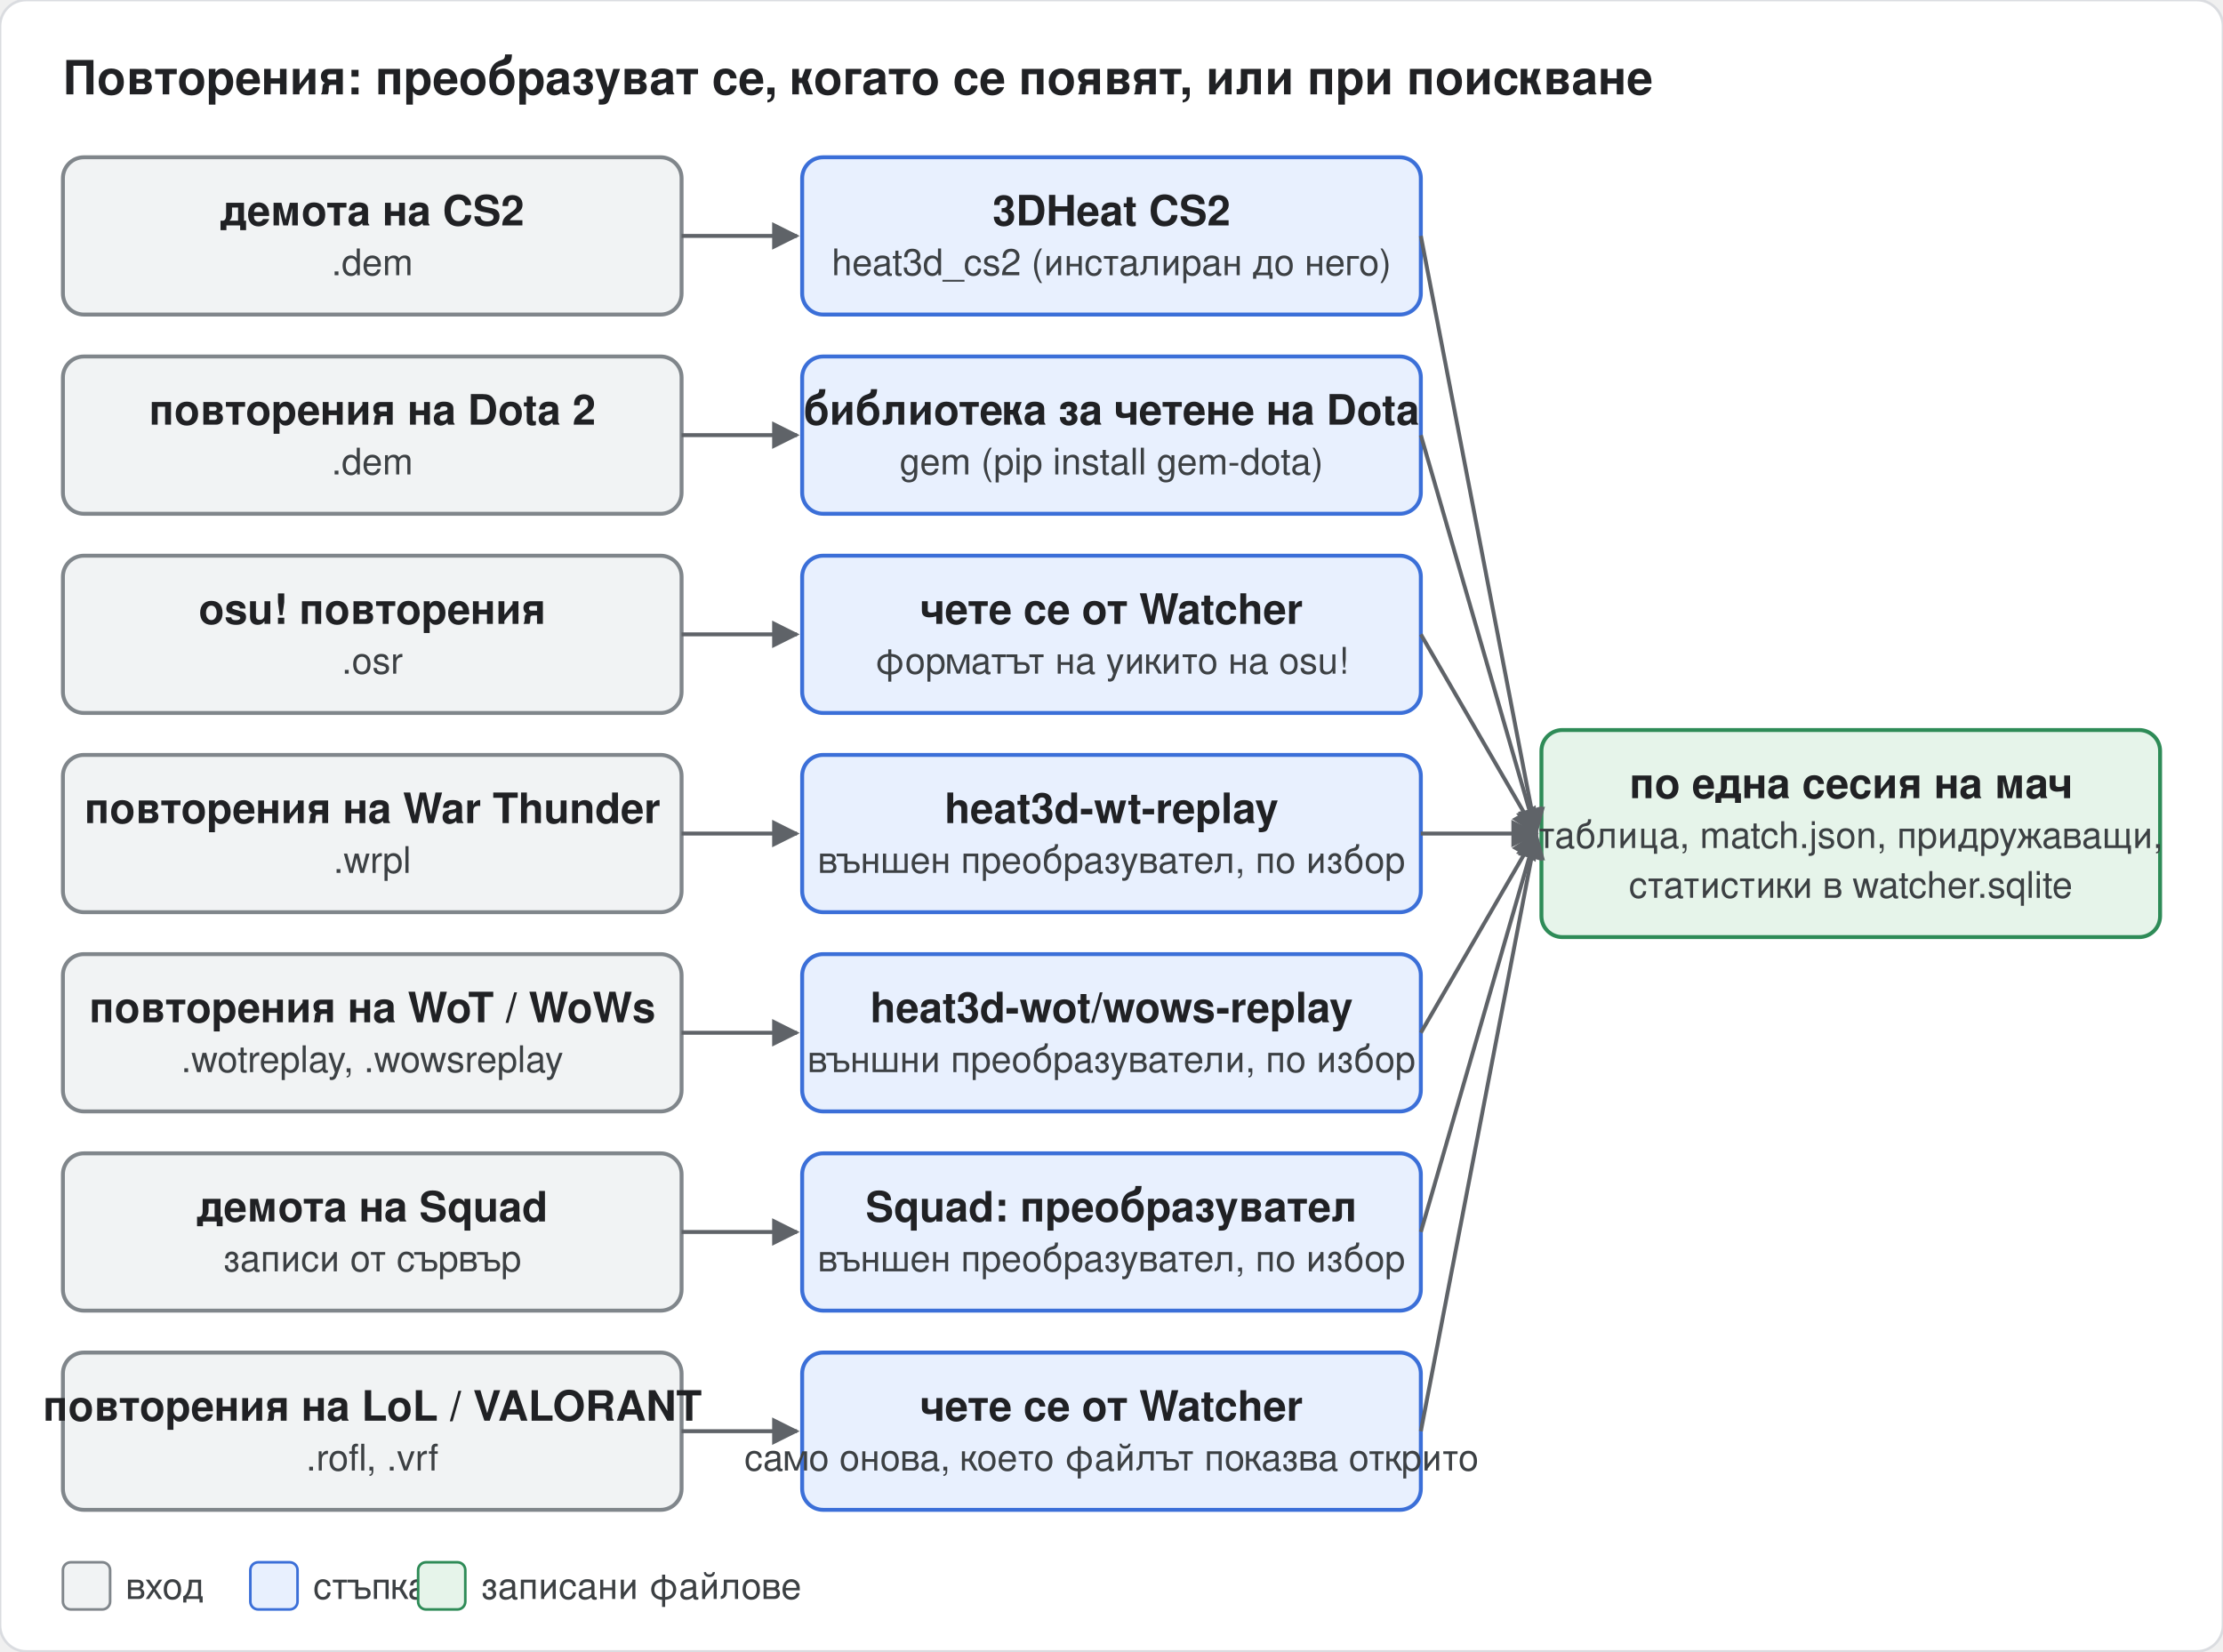
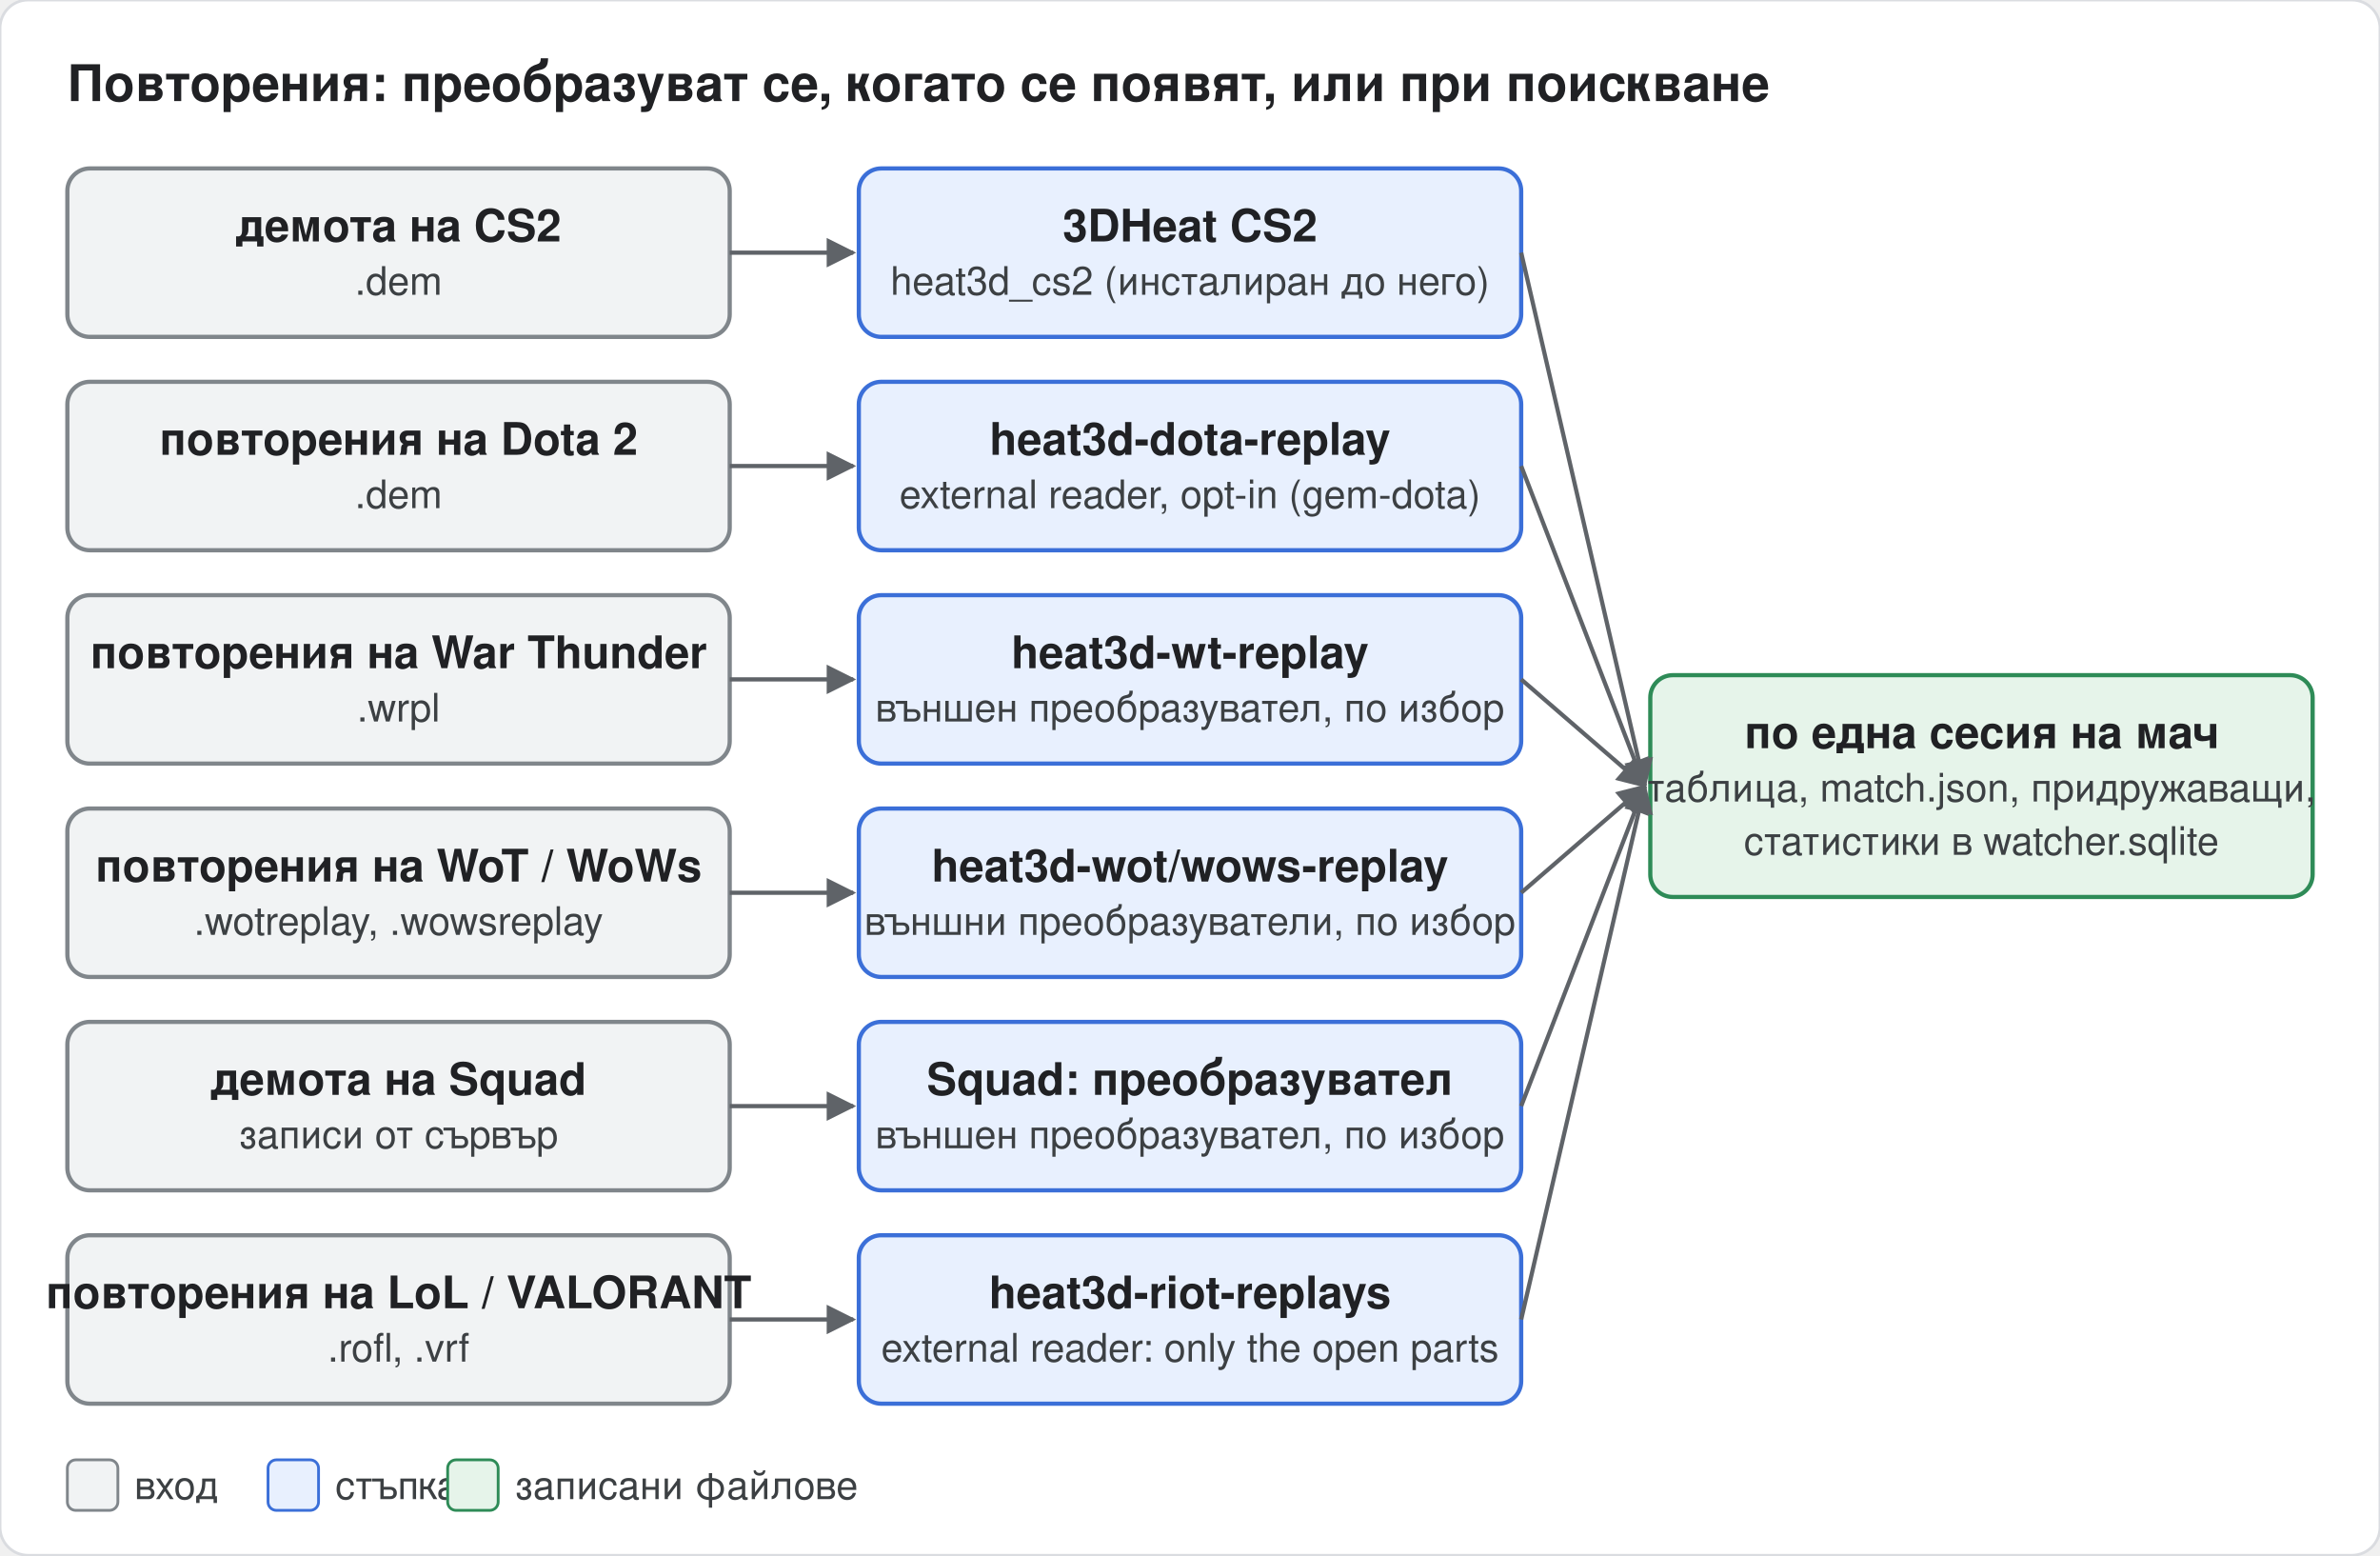
- <svg xmlns="http://www.w3.org/2000/svg" width="848" height="630" viewBox="0 0 848 630" font-family="Segoe UI,Helvetica,Arial,sans-serif" role="img" aria-label="Replays: converted when they appear, or on request">
+ <svg xmlns="http://www.w3.org/2000/svg" width="848" height="554" viewBox="0 0 848 554" font-family="Segoe UI,Helvetica,Arial,sans-serif" role="img" aria-label="Replays: converted when they appear, or on request">
  <defs>
    <marker id="a" viewBox="0 0 10 10" refX="9" refY="5" markerWidth="7" markerHeight="7" orient="auto">
      <path d="M0,0 L10,5 L0,10 z" fill="#5f6368" />
    </marker>
  </defs>
-   <rect width="848" height="630" rx="10" fill="#ffffff" stroke="#dadce0" />
+   <rect width="848" height="554" rx="10" fill="#ffffff" stroke="#dadce0" />
  <text x="24" y="36" font-size="18" font-weight="600" fill="#202124">Повторения: преобразуват се, когато се появят, или при поискване</text>
  <rect x="24" y="60.0" width="236" height="60" rx="8" fill="#f1f3f4" stroke="#80868b" stroke-width="1.5" />
  <text x="142.0" y="86.0" text-anchor="middle" font-weight="600" font-size="16" fill="#202124">демота на CS2</text>
  <text x="142.0" y="105.0" text-anchor="middle" font-size="14" fill="#3c4043">.dem</text>
  <rect x="24" y="136.0" width="236" height="60" rx="8" fill="#f1f3f4" stroke="#80868b" stroke-width="1.5" />
  <text x="142.0" y="162.0" text-anchor="middle" font-weight="600" font-size="16" fill="#202124">повторения на Dota 2</text>
  <text x="142.0" y="181.0" text-anchor="middle" font-size="14" fill="#3c4043">.dem</text>
  <rect x="24" y="212.0" width="236" height="60" rx="8" fill="#f1f3f4" stroke="#80868b" stroke-width="1.5" />
-   <text x="142.0" y="238.0" text-anchor="middle" font-weight="600" font-size="16" fill="#202124">osu! повторения</text>
-   <text x="142.0" y="257.0" text-anchor="middle" font-size="14" fill="#3c4043">.osr</text>
+   <text x="142.0" y="238.0" text-anchor="middle" font-weight="600" font-size="16" fill="#202124">повторения на War Thunder</text>
+   <text x="142.0" y="257.0" text-anchor="middle" font-size="14" fill="#3c4043">.wrpl</text>
  <rect x="24" y="288.0" width="236" height="60" rx="8" fill="#f1f3f4" stroke="#80868b" stroke-width="1.5" />
-   <text x="142.0" y="314.0" text-anchor="middle" font-weight="600" font-size="16" fill="#202124">повторения на War Thunder</text>
-   <text x="142.0" y="333.0" text-anchor="middle" font-size="14" fill="#3c4043">.wrpl</text>
+   <text x="142.0" y="314.0" text-anchor="middle" font-weight="600" font-size="16" fill="#202124">повторения на WoT / WoWs</text>
+   <text x="142.0" y="333.0" text-anchor="middle" font-size="14" fill="#3c4043">.wotreplay, .wowsreplay</text>
  <rect x="24" y="364.0" width="236" height="60" rx="8" fill="#f1f3f4" stroke="#80868b" stroke-width="1.5" />
-   <text x="142.0" y="390.0" text-anchor="middle" font-weight="600" font-size="16" fill="#202124">повторения на WoT / WoWs</text>
-   <text x="142.0" y="409.0" text-anchor="middle" font-size="14" fill="#3c4043">.wotreplay, .wowsreplay</text>
+   <text x="142.0" y="390.0" text-anchor="middle" font-weight="600" font-size="16" fill="#202124">демота на Squad</text>
+   <text x="142.0" y="409.0" text-anchor="middle" font-size="14" fill="#3c4043">записи от сървър</text>
  <rect x="24" y="440.0" width="236" height="60" rx="8" fill="#f1f3f4" stroke="#80868b" stroke-width="1.5" />
-   <text x="142.0" y="466.0" text-anchor="middle" font-weight="600" font-size="16" fill="#202124">демота на Squad</text>
-   <text x="142.0" y="485.0" text-anchor="middle" font-size="14" fill="#3c4043">записи от сървър</text>
-   <rect x="24" y="516.0" width="236" height="60" rx="8" fill="#f1f3f4" stroke="#80868b" stroke-width="1.5" />
-   <text x="142.0" y="542.0" text-anchor="middle" font-weight="600" font-size="16" fill="#202124">повторения на LoL / VALORANT</text>
-   <text x="142.0" y="561.0" text-anchor="middle" font-size="14" fill="#3c4043">.rofl, .vrf</text>
+   <text x="142.0" y="466.0" text-anchor="middle" font-weight="600" font-size="16" fill="#202124">повторения на LoL / VALORANT</text>
+   <text x="142.0" y="485.0" text-anchor="middle" font-size="14" fill="#3c4043">.rofl, .vrf</text>
  <rect x="306" y="60.0" width="236" height="60" rx="8" fill="#e8f0fe" stroke="#3b6fd8" stroke-width="1.5" />
  <text x="424.0" y="86.0" text-anchor="middle" font-weight="600" font-size="16" fill="#202124">3DHeat CS2</text>
  <text x="424.0" y="105.0" text-anchor="middle" font-size="14" fill="#3c4043">heat3d_cs2 (инсталиран до него)</text>
  <rect x="306" y="136.0" width="236" height="60" rx="8" fill="#e8f0fe" stroke="#3b6fd8" stroke-width="1.5" />
-   <text x="424.0" y="162.0" text-anchor="middle" font-weight="600" font-size="16" fill="#202124">библиотека за четене на Dota</text>
-   <text x="424.0" y="181.0" text-anchor="middle" font-size="14" fill="#3c4043">gem (pip install gem-dota)</text>
+   <text x="424.0" y="162.0" text-anchor="middle" font-weight="600" font-size="16" fill="#202124">heat3d-dota-replay</text>
+   <text x="424.0" y="181.0" text-anchor="middle" font-size="14" fill="#3c4043">external reader, opt-in (gem-dota)</text>
  <rect x="306" y="212.0" width="236" height="60" rx="8" fill="#e8f0fe" stroke="#3b6fd8" stroke-width="1.5" />
-   <text x="424.0" y="238.0" text-anchor="middle" font-weight="600" font-size="16" fill="#202124">чете се от Watcher</text>
-   <text x="424.0" y="257.0" text-anchor="middle" font-size="14" fill="#3c4043">форматът на уикито на osu!</text>
+   <text x="424.0" y="238.0" text-anchor="middle" font-weight="600" font-size="16" fill="#202124">heat3d-wt-replay</text>
+   <text x="424.0" y="257.0" text-anchor="middle" font-size="14" fill="#3c4043">външен преобразувател, по избор</text>
  <rect x="306" y="288.0" width="236" height="60" rx="8" fill="#e8f0fe" stroke="#3b6fd8" stroke-width="1.5" />
-   <text x="424.0" y="314.0" text-anchor="middle" font-weight="600" font-size="16" fill="#202124">heat3d-wt-replay</text>
-   <text x="424.0" y="333.0" text-anchor="middle" font-size="14" fill="#3c4043">външен преобразувател, по избор</text>
+   <text x="424.0" y="314.0" text-anchor="middle" font-weight="600" font-size="16" fill="#202124">heat3d-wot/wows-replay</text>
+   <text x="424.0" y="333.0" text-anchor="middle" font-size="14" fill="#3c4043">външни преобразуватели, по избор</text>
  <rect x="306" y="364.0" width="236" height="60" rx="8" fill="#e8f0fe" stroke="#3b6fd8" stroke-width="1.5" />
-   <text x="424.0" y="390.0" text-anchor="middle" font-weight="600" font-size="16" fill="#202124">heat3d-wot/wows-replay</text>
-   <text x="424.0" y="409.0" text-anchor="middle" font-size="14" fill="#3c4043">външни преобразуватели, по избор</text>
+   <text x="424.0" y="390.0" text-anchor="middle" font-weight="600" font-size="16" fill="#202124">Squad: преобразувател</text>
+   <text x="424.0" y="409.0" text-anchor="middle" font-size="14" fill="#3c4043">външен преобразувател, по избор</text>
  <rect x="306" y="440.0" width="236" height="60" rx="8" fill="#e8f0fe" stroke="#3b6fd8" stroke-width="1.5" />
-   <text x="424.0" y="466.0" text-anchor="middle" font-weight="600" font-size="16" fill="#202124">Squad: преобразувател</text>
-   <text x="424.0" y="485.0" text-anchor="middle" font-size="14" fill="#3c4043">външен преобразувател, по избор</text>
-   <rect x="306" y="516.0" width="236" height="60" rx="8" fill="#e8f0fe" stroke="#3b6fd8" stroke-width="1.5" />
-   <text x="424.0" y="542.0" text-anchor="middle" font-weight="600" font-size="16" fill="#202124">чете се от Watcher</text>
-   <text x="424.0" y="561.0" text-anchor="middle" font-size="14" fill="#3c4043">само онова, което файлът показва открито</text>
-   <rect x="588" y="278.5" width="236" height="79" rx="8" fill="#e6f4ea" stroke="#2e8b57" stroke-width="1.5" />
-   <text x="706.0" y="304.5" text-anchor="middle" font-weight="600" font-size="16" fill="#202124">по една сесия на мач</text>
-   <text x="706.0" y="323.5" text-anchor="middle" font-size="14" fill="#3c4043">таблица, match.json, придружаващи,</text>
-   <text x="706.0" y="342.5" text-anchor="middle" font-size="14" fill="#3c4043">статистики в watcher.sqlite</text>
+   <text x="424.0" y="466.0" text-anchor="middle" font-weight="600" font-size="16" fill="#202124">heat3d-riot-replays</text>
+   <text x="424.0" y="485.0" text-anchor="middle" font-size="14" fill="#3c4043">external reader: only the open parts</text>
+   <rect x="588" y="240.5" width="236" height="79" rx="8" fill="#e6f4ea" stroke="#2e8b57" stroke-width="1.5" />
+   <text x="706.0" y="266.5" text-anchor="middle" font-weight="600" font-size="16" fill="#202124">по една сесия на мач</text>
+   <text x="706.0" y="285.5" text-anchor="middle" font-size="14" fill="#3c4043">таблица, match.json, придружаващи,</text>
+   <text x="706.0" y="304.5" text-anchor="middle" font-size="14" fill="#3c4043">статистики в watcher.sqlite</text>
  <line x1="260" y1="90.0" x2="304" y2="90.0" stroke="#5f6368" stroke-width="1.5" marker-end="url(#a)" />
  <line x1="260" y1="166.0" x2="304" y2="166.0" stroke="#5f6368" stroke-width="1.5" marker-end="url(#a)" />
  <line x1="260" y1="242.0" x2="304" y2="242.0" stroke="#5f6368" stroke-width="1.5" marker-end="url(#a)" />
  <line x1="260" y1="318.0" x2="304" y2="318.0" stroke="#5f6368" stroke-width="1.5" marker-end="url(#a)" />
  <line x1="260" y1="394.0" x2="304" y2="394.0" stroke="#5f6368" stroke-width="1.5" marker-end="url(#a)" />
  <line x1="260" y1="470.0" x2="304" y2="470.0" stroke="#5f6368" stroke-width="1.5" marker-end="url(#a)" />
-   <line x1="260" y1="546.0" x2="304" y2="546.0" stroke="#5f6368" stroke-width="1.5" marker-end="url(#a)" />
-   <line x1="542" y1="90.0" x2="586" y2="318.0" stroke="#5f6368" stroke-width="1.5" marker-end="url(#a)" />
-   <line x1="542" y1="166.0" x2="586" y2="318.0" stroke="#5f6368" stroke-width="1.5" marker-end="url(#a)" />
-   <line x1="542" y1="242.0" x2="586" y2="318.0" stroke="#5f6368" stroke-width="1.5" marker-end="url(#a)" />
-   <line x1="542" y1="318.0" x2="586" y2="318.0" stroke="#5f6368" stroke-width="1.5" marker-end="url(#a)" />
-   <line x1="542" y1="394.0" x2="586" y2="318.0" stroke="#5f6368" stroke-width="1.5" marker-end="url(#a)" />
-   <line x1="542" y1="470.0" x2="586" y2="318.0" stroke="#5f6368" stroke-width="1.5" marker-end="url(#a)" />
-   <line x1="542" y1="546.0" x2="586" y2="318.0" stroke="#5f6368" stroke-width="1.5" marker-end="url(#a)" />
-   <rect x="24" y="596" width="18" height="18" rx="3" fill="#f1f3f4" stroke="#80868b" />
-   <text x="48" y="610" font-size="14" fill="#3c4043">вход</text>
-   <rect x="95.5" y="596" width="18" height="18" rx="3" fill="#e8f0fe" stroke="#3b6fd8" />
-   <text x="119.5" y="610" font-size="14" fill="#3c4043">стъпка</text>
-   <rect x="159.5" y="596" width="18" height="18" rx="3" fill="#e6f4ea" stroke="#2e8b57" />
-   <text x="183.5" y="610" font-size="14" fill="#3c4043">записани файлове</text>
+   <line x1="542" y1="90.0" x2="586" y2="280.0" stroke="#5f6368" stroke-width="1.5" marker-end="url(#a)" />
+   <line x1="542" y1="166.0" x2="586" y2="280.0" stroke="#5f6368" stroke-width="1.5" marker-end="url(#a)" />
+   <line x1="542" y1="242.0" x2="586" y2="280.0" stroke="#5f6368" stroke-width="1.5" marker-end="url(#a)" />
+   <line x1="542" y1="318.0" x2="586" y2="280.0" stroke="#5f6368" stroke-width="1.5" marker-end="url(#a)" />
+   <line x1="542" y1="394.0" x2="586" y2="280.0" stroke="#5f6368" stroke-width="1.5" marker-end="url(#a)" />
+   <line x1="542" y1="470.0" x2="586" y2="280.0" stroke="#5f6368" stroke-width="1.5" marker-end="url(#a)" />
+   <rect x="24" y="520" width="18" height="18" rx="3" fill="#f1f3f4" stroke="#80868b" />
+   <text x="48" y="534" font-size="14" fill="#3c4043">вход</text>
+   <rect x="95.5" y="520" width="18" height="18" rx="3" fill="#e8f0fe" stroke="#3b6fd8" />
+   <text x="119.5" y="534" font-size="14" fill="#3c4043">стъпка</text>
+   <rect x="159.5" y="520" width="18" height="18" rx="3" fill="#e6f4ea" stroke="#2e8b57" />
+   <text x="183.5" y="534" font-size="14" fill="#3c4043">записани файлове</text>
</svg>
